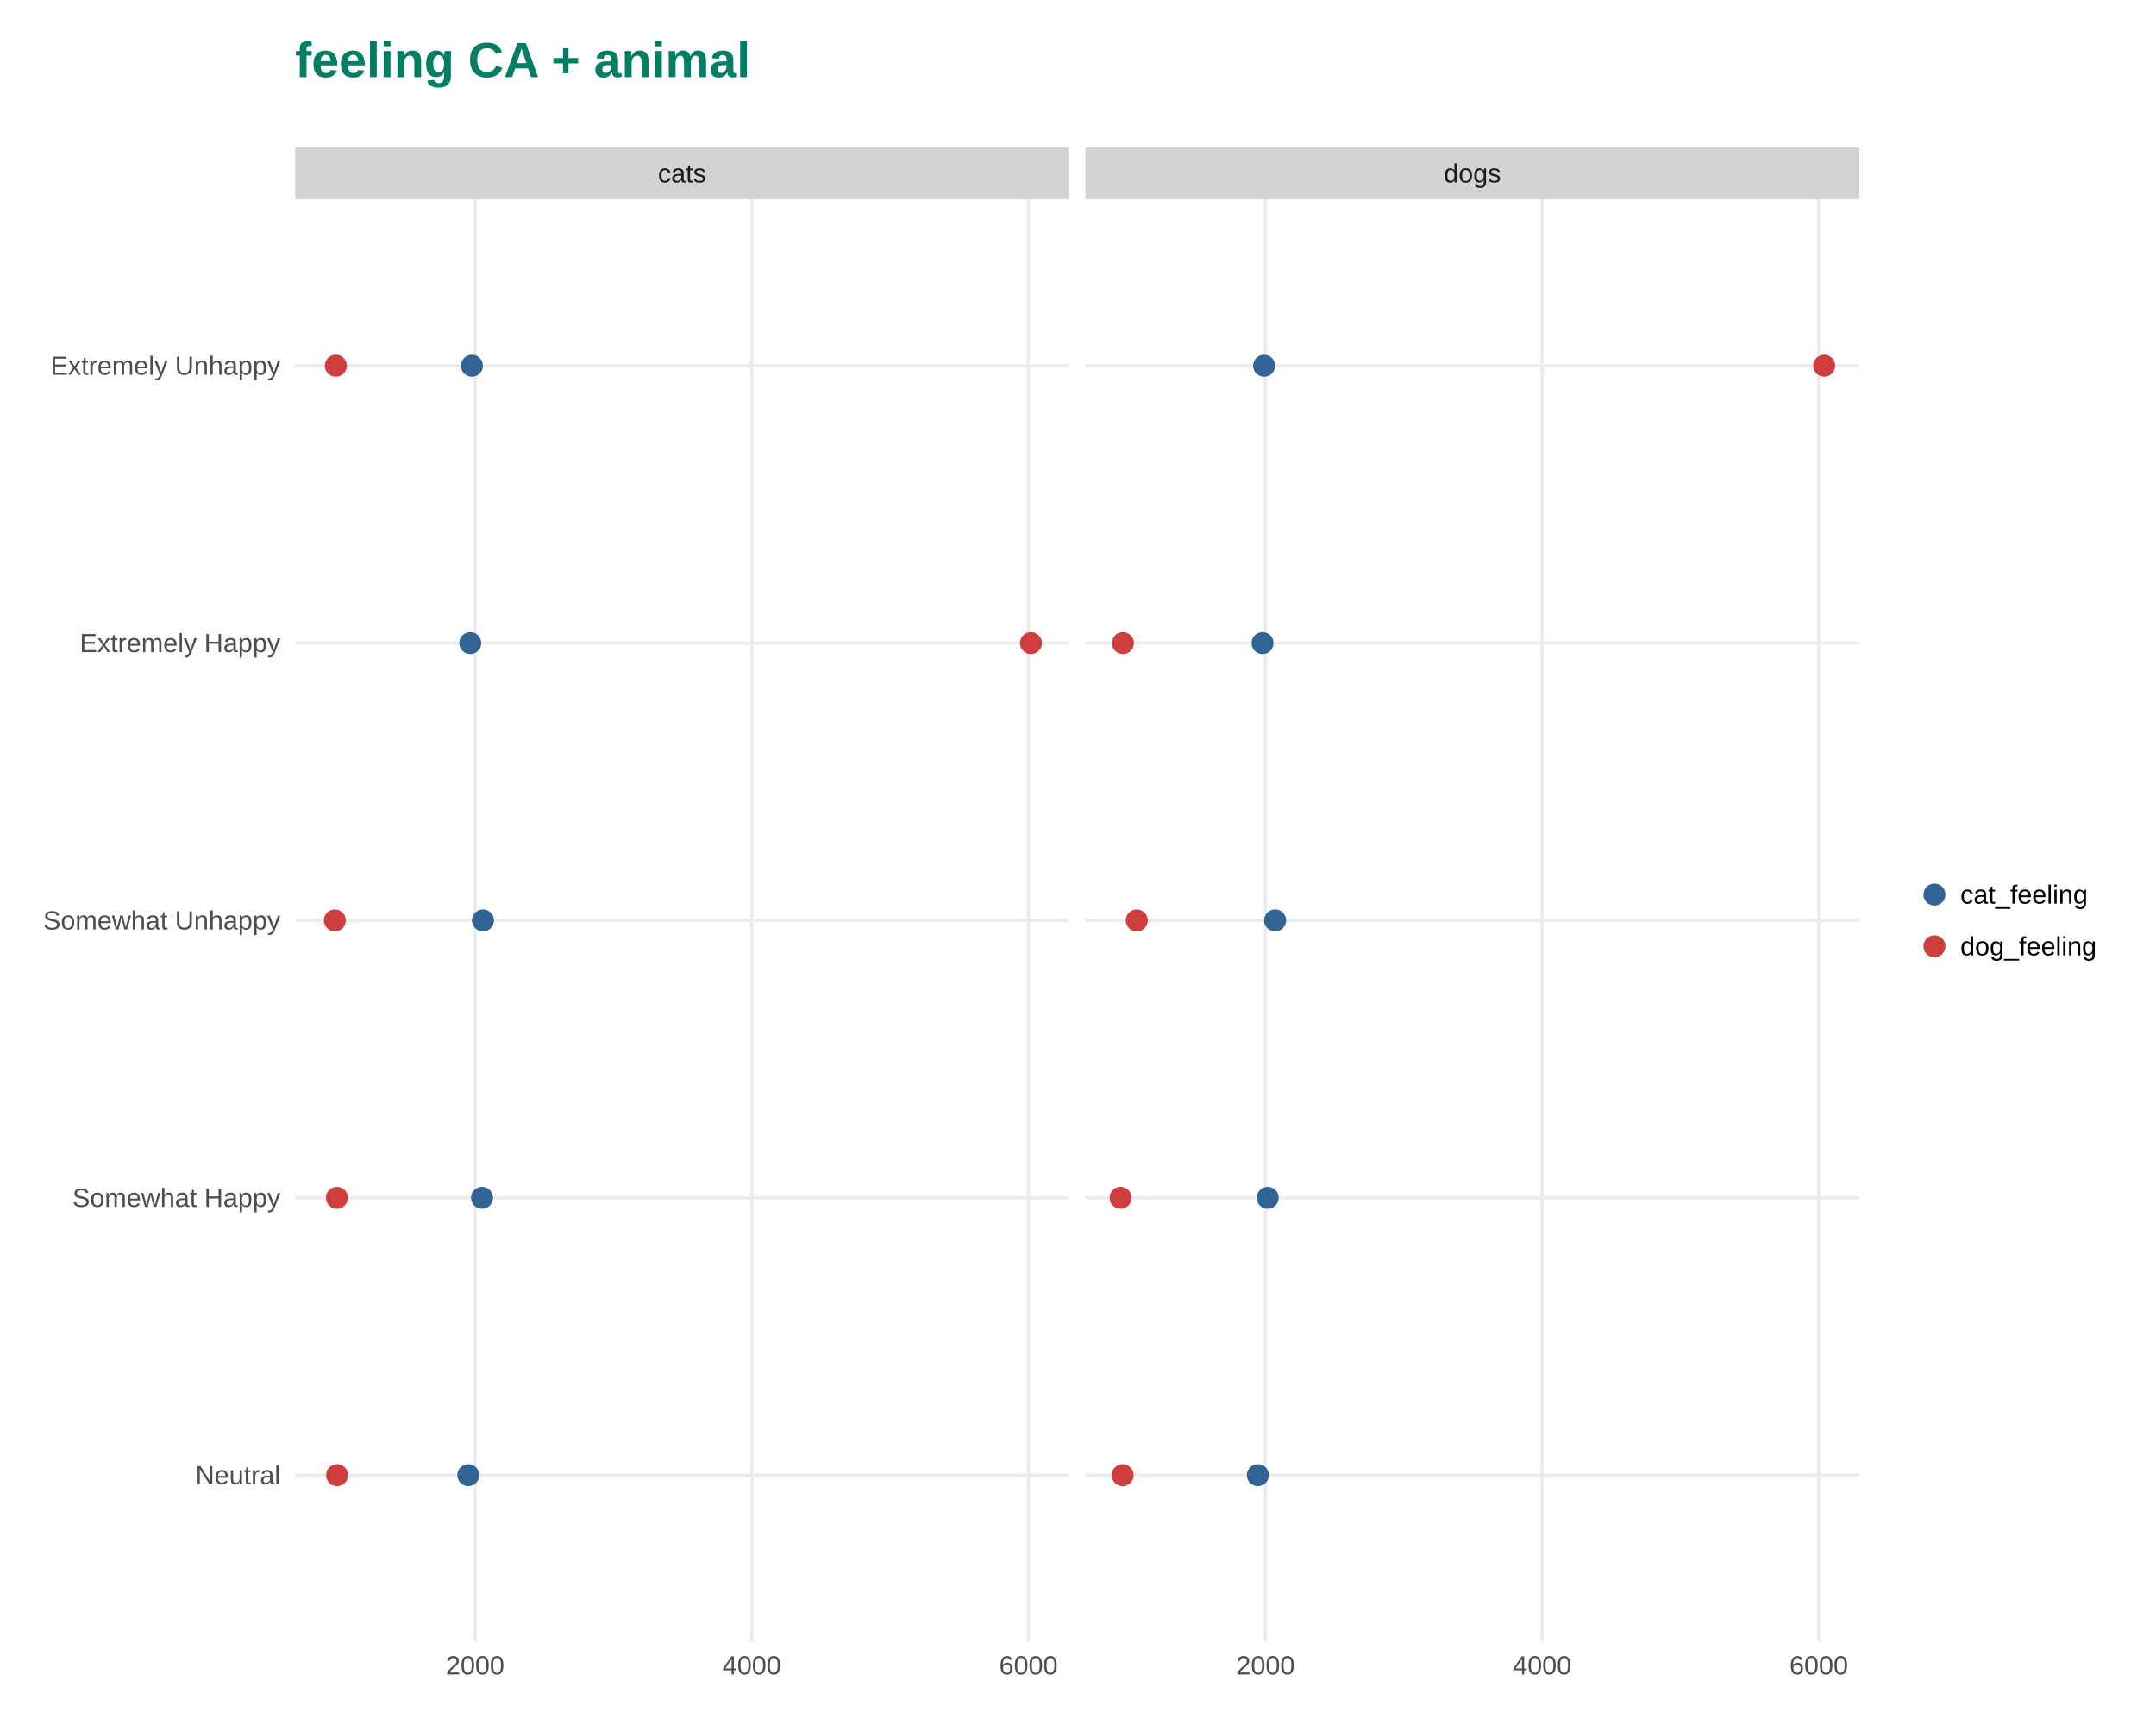
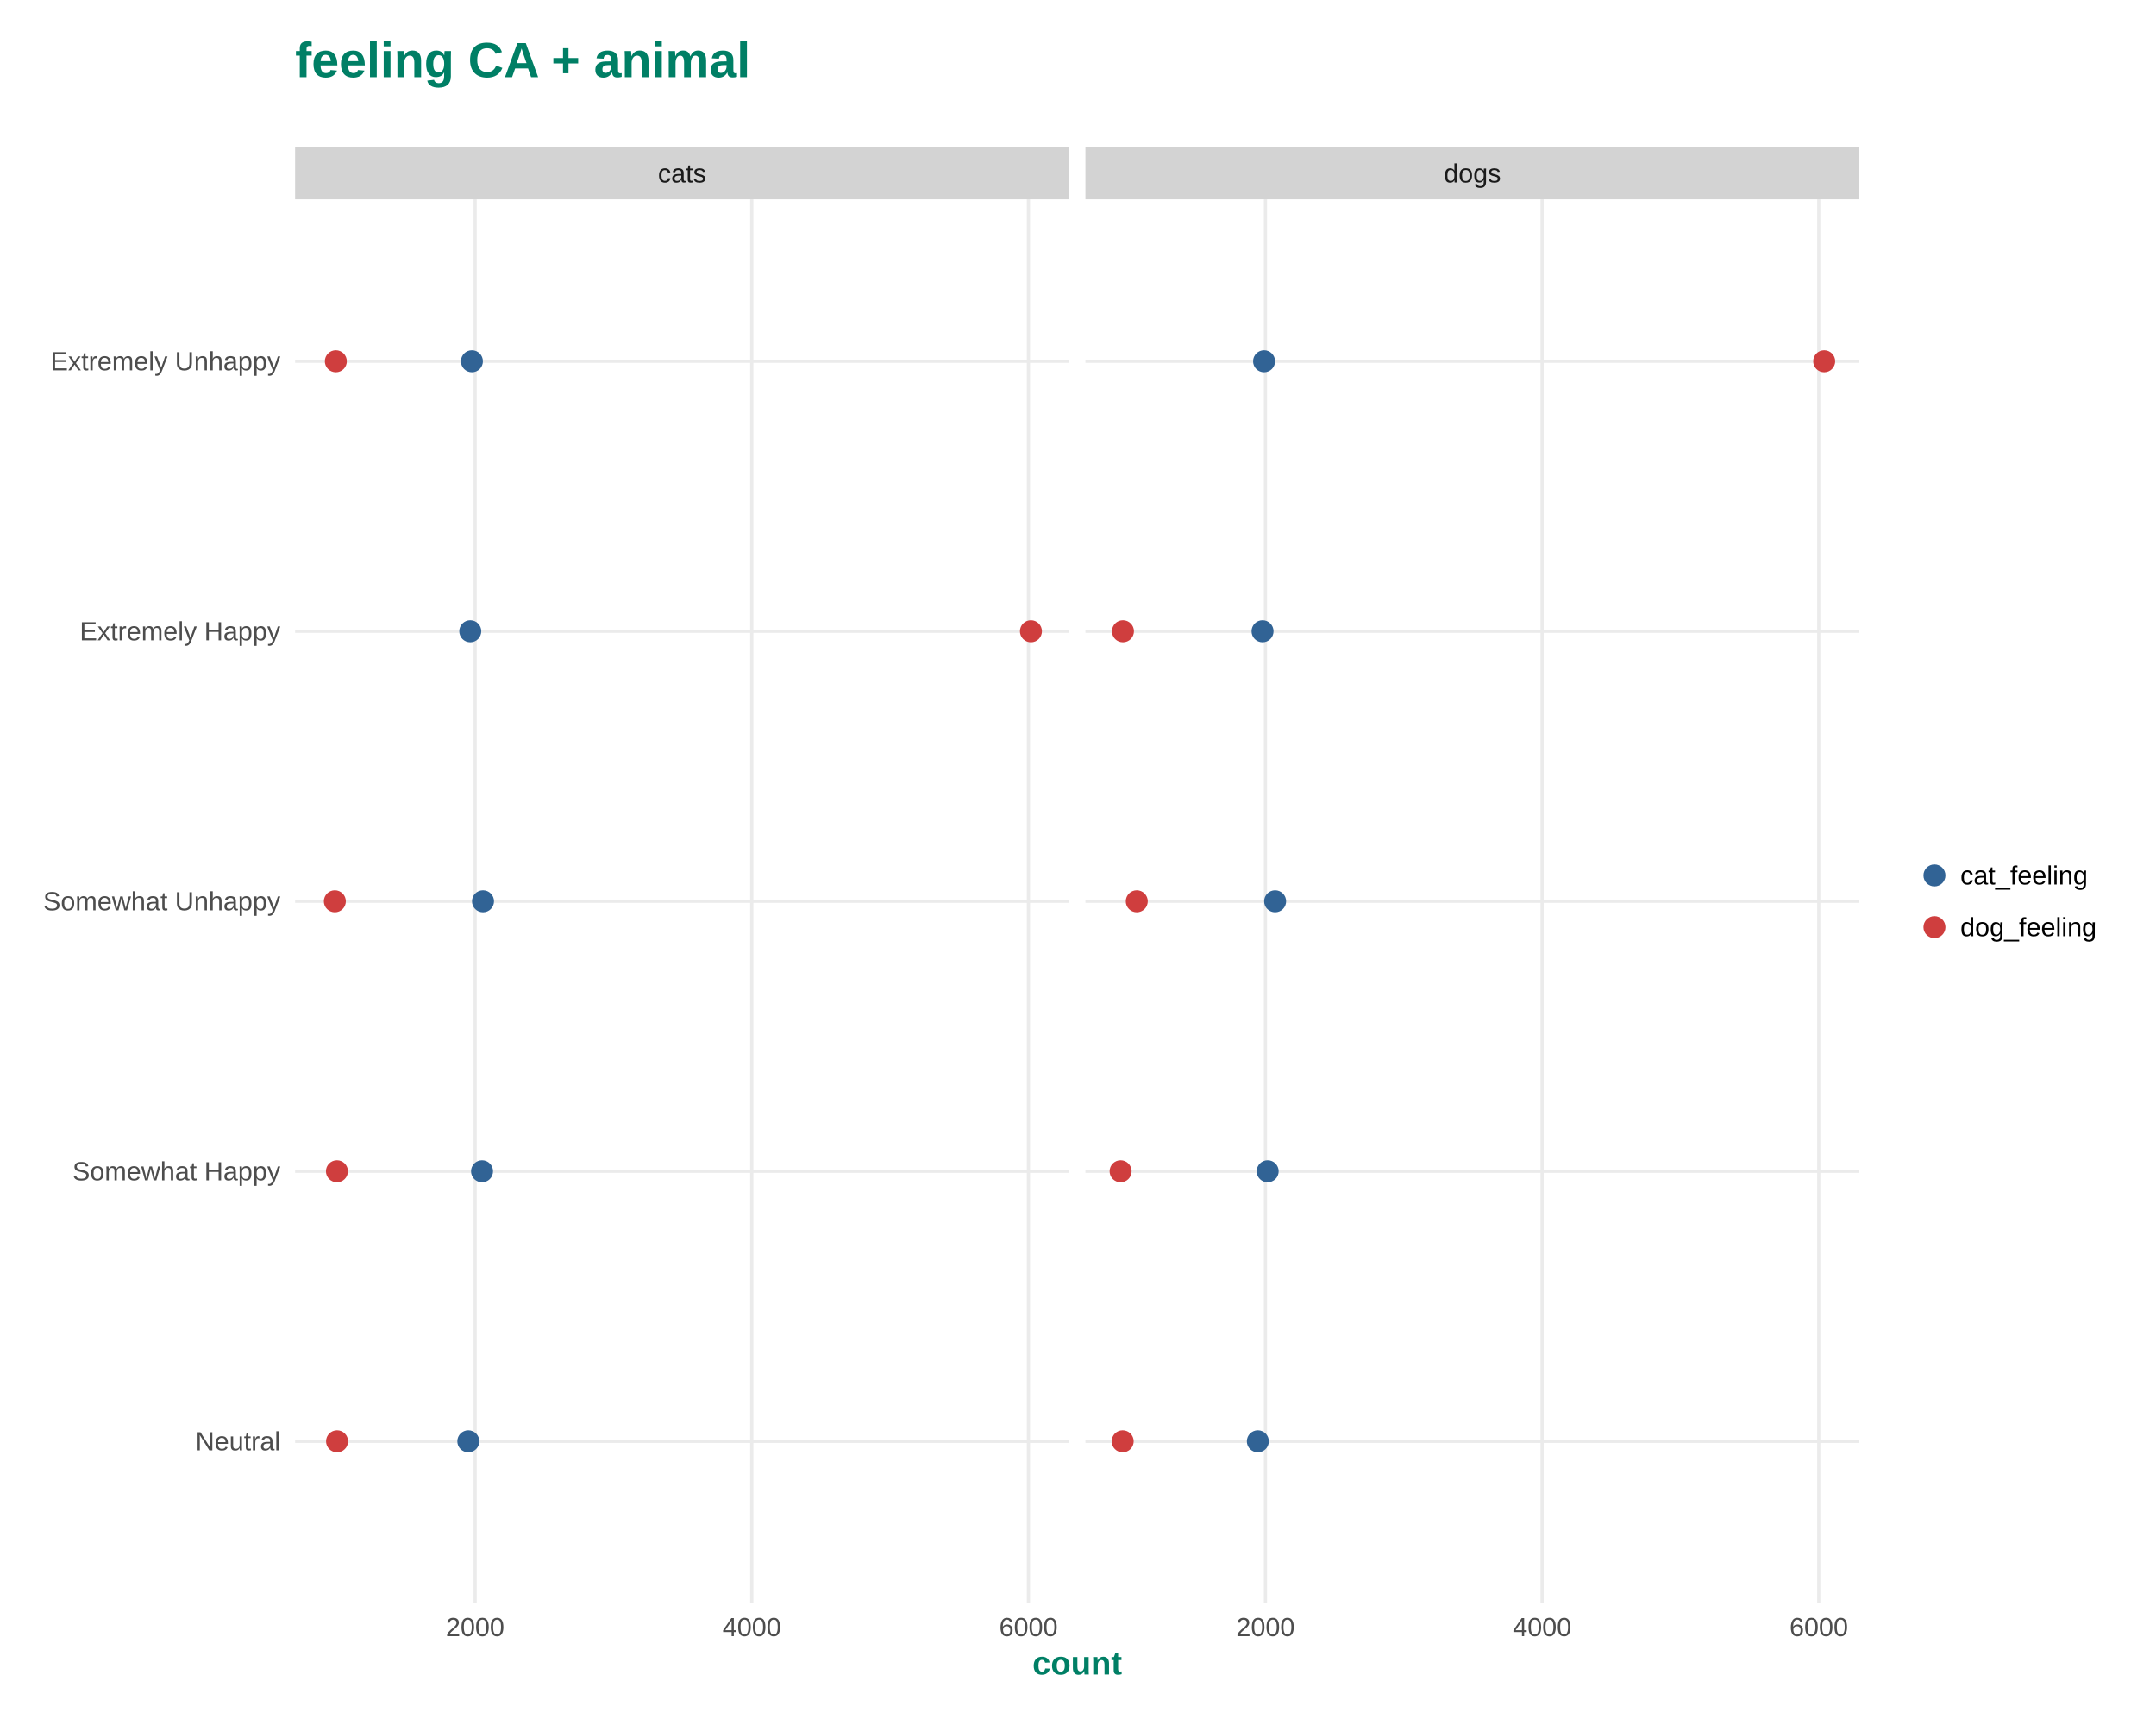
<svg xmlns="http://www.w3.org/2000/svg" viewBox="0 0 720.00 576.00">
  <defs>
    <style type="text/css">
    line, polyline, polygon, path, rect, circle {
      fill: none;
      stroke: #000000;
      stroke-linecap: round;
      stroke-linejoin: round;
      stroke-miterlimit: 10.00;
    }
  </style>
  </defs>
  <rect width="100%" height="100%" style="stroke: none; fill: #FFFFFF;" />
  <defs>
-     <clipPath id="cpOTguNTV8MzU3LjAwfDU0OC4xNHw2Ni41NQ==">
-       <rect x="98.55" y="66.55" width="258.45" height="481.59" />
+     <clipPath id="cpOTguNTV8MzU3LjAwfDUzNS4zNXw2Ni41NQ==">
+       <rect x="98.55" y="66.55" width="258.45" height="468.80" />
    </clipPath>
  </defs>
-   <polyline points="98.55,492.57 357.00,492.57 " style="stroke-width: 1.07; stroke: #EBEBEB; stroke-linecap: butt;" clip-path="url(#cpOTguNTV8MzU3LjAwfDU0OC4xNHw2Ni41NQ==)" />
-   <polyline points="98.55,399.96 357.00,399.96 " style="stroke-width: 1.07; stroke: #EBEBEB; stroke-linecap: butt;" clip-path="url(#cpOTguNTV8MzU3LjAwfDU0OC4xNHw2Ni41NQ==)" />
-   <polyline points="98.55,307.34 357.00,307.34 " style="stroke-width: 1.07; stroke: #EBEBEB; stroke-linecap: butt;" clip-path="url(#cpOTguNTV8MzU3LjAwfDU0OC4xNHw2Ni41NQ==)" />
-   <polyline points="98.55,214.73 357.00,214.73 " style="stroke-width: 1.07; stroke: #EBEBEB; stroke-linecap: butt;" clip-path="url(#cpOTguNTV8MzU3LjAwfDU0OC4xNHw2Ni41NQ==)" />
-   <polyline points="98.55,122.12 357.00,122.12 " style="stroke-width: 1.07; stroke: #EBEBEB; stroke-linecap: butt;" clip-path="url(#cpOTguNTV8MzU3LjAwfDU0OC4xNHw2Ni41NQ==)" />
-   <polyline points="158.67,548.14 158.67,66.55 " style="stroke-width: 1.07; stroke: #EBEBEB; stroke-linecap: butt;" clip-path="url(#cpOTguNTV8MzU3LjAwfDU0OC4xNHw2Ni41NQ==)" />
-   <polyline points="251.06,548.14 251.06,66.55 " style="stroke-width: 1.07; stroke: #EBEBEB; stroke-linecap: butt;" clip-path="url(#cpOTguNTV8MzU3LjAwfDU0OC4xNHw2Ni41NQ==)" />
-   <polyline points="343.45,548.14 343.45,66.55 " style="stroke-width: 1.07; stroke: #EBEBEB; stroke-linecap: butt;" clip-path="url(#cpOTguNTV8MzU3LjAwfDU0OC4xNHw2Ni41NQ==)" />
-   <circle cx="157.05" cy="214.73" r="2.49pt" style="stroke-width: 0.71; stroke: #316395; fill: #316395;" clip-path="url(#cpOTguNTV8MzU3LjAwfDU0OC4xNHw2Ni41NQ==)" />
-   <circle cx="344.28" cy="214.73" r="2.49pt" style="stroke-width: 0.71; stroke: #CF3E3E; fill: #CF3E3E;" clip-path="url(#cpOTguNTV8MzU3LjAwfDU0OC4xNHw2Ni41NQ==)" />
-   <circle cx="160.98" cy="399.96" r="2.49pt" style="stroke-width: 0.71; stroke: #316395; fill: #316395;" clip-path="url(#cpOTguNTV8MzU3LjAwfDU0OC4xNHw2Ni41NQ==)" />
-   <circle cx="112.52" cy="399.96" r="2.49pt" style="stroke-width: 0.71; stroke: #CF3E3E; fill: #CF3E3E;" clip-path="url(#cpOTguNTV8MzU3LjAwfDU0OC4xNHw2Ni41NQ==)" />
-   <circle cx="156.40" cy="492.57" r="2.49pt" style="stroke-width: 0.71; stroke: #316395; fill: #316395;" clip-path="url(#cpOTguNTV8MzU3LjAwfDU0OC4xNHw2Ni41NQ==)" />
-   <circle cx="112.56" cy="492.57" r="2.49pt" style="stroke-width: 0.71; stroke: #CF3E3E; fill: #CF3E3E;" clip-path="url(#cpOTguNTV8MzU3LjAwfDU0OC4xNHw2Ni41NQ==)" />
-   <circle cx="161.30" cy="307.34" r="2.49pt" style="stroke-width: 0.71; stroke: #316395; fill: #316395;" clip-path="url(#cpOTguNTV8MzU3LjAwfDU0OC4xNHw2Ni41NQ==)" />
-   <circle cx="111.82" cy="307.34" r="2.49pt" style="stroke-width: 0.71; stroke: #CF3E3E; fill: #CF3E3E;" clip-path="url(#cpOTguNTV8MzU3LjAwfDU0OC4xNHw2Ni41NQ==)" />
-   <circle cx="157.60" cy="122.12" r="2.49pt" style="stroke-width: 0.71; stroke: #316395; fill: #316395;" clip-path="url(#cpOTguNTV8MzU3LjAwfDU0OC4xNHw2Ni41NQ==)" />
-   <circle cx="112.15" cy="122.12" r="2.49pt" style="stroke-width: 0.71; stroke: #CF3E3E; fill: #CF3E3E;" clip-path="url(#cpOTguNTV8MzU3LjAwfDU0OC4xNHw2Ni41NQ==)" />
+   <polyline points="98.55,481.26 357.00,481.26 " style="stroke-width: 1.07; stroke: #EBEBEB; stroke-linecap: butt;" clip-path="url(#cpOTguNTV8MzU3LjAwfDUzNS4zNXw2Ni41NQ==)" />
+   <polyline points="98.55,391.10 357.00,391.10 " style="stroke-width: 1.07; stroke: #EBEBEB; stroke-linecap: butt;" clip-path="url(#cpOTguNTV8MzU3LjAwfDUzNS4zNXw2Ni41NQ==)" />
+   <polyline points="98.55,300.95 357.00,300.95 " style="stroke-width: 1.07; stroke: #EBEBEB; stroke-linecap: butt;" clip-path="url(#cpOTguNTV8MzU3LjAwfDUzNS4zNXw2Ni41NQ==)" />
+   <polyline points="98.55,210.79 357.00,210.79 " style="stroke-width: 1.07; stroke: #EBEBEB; stroke-linecap: butt;" clip-path="url(#cpOTguNTV8MzU3LjAwfDUzNS4zNXw2Ni41NQ==)" />
+   <polyline points="98.55,120.64 357.00,120.64 " style="stroke-width: 1.07; stroke: #EBEBEB; stroke-linecap: butt;" clip-path="url(#cpOTguNTV8MzU3LjAwfDUzNS4zNXw2Ni41NQ==)" />
+   <polyline points="158.67,535.35 158.67,66.55 " style="stroke-width: 1.07; stroke: #EBEBEB; stroke-linecap: butt;" clip-path="url(#cpOTguNTV8MzU3LjAwfDUzNS4zNXw2Ni41NQ==)" />
+   <polyline points="251.06,535.35 251.06,66.55 " style="stroke-width: 1.07; stroke: #EBEBEB; stroke-linecap: butt;" clip-path="url(#cpOTguNTV8MzU3LjAwfDUzNS4zNXw2Ni41NQ==)" />
+   <polyline points="343.45,535.35 343.45,66.55 " style="stroke-width: 1.07; stroke: #EBEBEB; stroke-linecap: butt;" clip-path="url(#cpOTguNTV8MzU3LjAwfDUzNS4zNXw2Ni41NQ==)" />
+   <circle cx="157.05" cy="210.79" r="2.49pt" style="stroke-width: 0.71; stroke: #316395; fill: #316395;" clip-path="url(#cpOTguNTV8MzU3LjAwfDUzNS4zNXw2Ni41NQ==)" />
+   <circle cx="344.28" cy="210.79" r="2.49pt" style="stroke-width: 0.71; stroke: #CF3E3E; fill: #CF3E3E;" clip-path="url(#cpOTguNTV8MzU3LjAwfDUzNS4zNXw2Ni41NQ==)" />
+   <circle cx="160.98" cy="391.10" r="2.49pt" style="stroke-width: 0.71; stroke: #316395; fill: #316395;" clip-path="url(#cpOTguNTV8MzU3LjAwfDUzNS4zNXw2Ni41NQ==)" />
+   <circle cx="112.52" cy="391.10" r="2.49pt" style="stroke-width: 0.71; stroke: #CF3E3E; fill: #CF3E3E;" clip-path="url(#cpOTguNTV8MzU3LjAwfDUzNS4zNXw2Ni41NQ==)" />
+   <circle cx="156.40" cy="481.26" r="2.49pt" style="stroke-width: 0.71; stroke: #316395; fill: #316395;" clip-path="url(#cpOTguNTV8MzU3LjAwfDUzNS4zNXw2Ni41NQ==)" />
+   <circle cx="112.56" cy="481.26" r="2.49pt" style="stroke-width: 0.71; stroke: #CF3E3E; fill: #CF3E3E;" clip-path="url(#cpOTguNTV8MzU3LjAwfDUzNS4zNXw2Ni41NQ==)" />
+   <circle cx="161.30" cy="300.95" r="2.49pt" style="stroke-width: 0.71; stroke: #316395; fill: #316395;" clip-path="url(#cpOTguNTV8MzU3LjAwfDUzNS4zNXw2Ni41NQ==)" />
+   <circle cx="111.82" cy="300.95" r="2.49pt" style="stroke-width: 0.71; stroke: #CF3E3E; fill: #CF3E3E;" clip-path="url(#cpOTguNTV8MzU3LjAwfDUzNS4zNXw2Ni41NQ==)" />
+   <circle cx="157.60" cy="120.64" r="2.49pt" style="stroke-width: 0.71; stroke: #316395; fill: #316395;" clip-path="url(#cpOTguNTV8MzU3LjAwfDUzNS4zNXw2Ni41NQ==)" />
+   <circle cx="112.15" cy="120.64" r="2.49pt" style="stroke-width: 0.71; stroke: #CF3E3E; fill: #CF3E3E;" clip-path="url(#cpOTguNTV8MzU3LjAwfDUzNS4zNXw2Ni41NQ==)" />
  <defs>
    <clipPath id="cpMC4wMHw3MjAuMDB8NTc2LjAwfDAuMDA=">
      <rect x="0.00" y="0.00" width="720.00" height="576.00" />
    </clipPath>
  </defs>
  <defs>
-     <clipPath id="cpMzYyLjQ4fDYyMC45M3w1NDguMTR8NjYuNTU=">
-       <rect x="362.48" y="66.55" width="258.45" height="481.59" />
+     <clipPath id="cpMzYyLjQ4fDYyMC45M3w1MzUuMzV8NjYuNTU=">
+       <rect x="362.48" y="66.55" width="258.45" height="468.80" />
    </clipPath>
  </defs>
-   <polyline points="362.48,492.57 620.93,492.57 " style="stroke-width: 1.07; stroke: #EBEBEB; stroke-linecap: butt;" clip-path="url(#cpMzYyLjQ4fDYyMC45M3w1NDguMTR8NjYuNTU=)" />
-   <polyline points="362.48,399.96 620.93,399.96 " style="stroke-width: 1.07; stroke: #EBEBEB; stroke-linecap: butt;" clip-path="url(#cpMzYyLjQ4fDYyMC45M3w1NDguMTR8NjYuNTU=)" />
-   <polyline points="362.48,307.34 620.93,307.34 " style="stroke-width: 1.07; stroke: #EBEBEB; stroke-linecap: butt;" clip-path="url(#cpMzYyLjQ4fDYyMC45M3w1NDguMTR8NjYuNTU=)" />
-   <polyline points="362.48,214.73 620.93,214.73 " style="stroke-width: 1.07; stroke: #EBEBEB; stroke-linecap: butt;" clip-path="url(#cpMzYyLjQ4fDYyMC45M3w1NDguMTR8NjYuNTU=)" />
-   <polyline points="362.48,122.12 620.93,122.12 " style="stroke-width: 1.07; stroke: #EBEBEB; stroke-linecap: butt;" clip-path="url(#cpMzYyLjQ4fDYyMC45M3w1NDguMTR8NjYuNTU=)" />
-   <polyline points="422.60,548.14 422.60,66.55 " style="stroke-width: 1.07; stroke: #EBEBEB; stroke-linecap: butt;" clip-path="url(#cpMzYyLjQ4fDYyMC45M3w1NDguMTR8NjYuNTU=)" />
-   <polyline points="514.99,548.14 514.99,66.55 " style="stroke-width: 1.07; stroke: #EBEBEB; stroke-linecap: butt;" clip-path="url(#cpMzYyLjQ4fDYyMC45M3w1NDguMTR8NjYuNTU=)" />
-   <polyline points="607.38,548.14 607.38,66.55 " style="stroke-width: 1.07; stroke: #EBEBEB; stroke-linecap: butt;" clip-path="url(#cpMzYyLjQ4fDYyMC45M3w1NDguMTR8NjYuNTU=)" />
-   <circle cx="421.63" cy="214.73" r="2.49pt" style="stroke-width: 0.71; stroke: #316395; fill: #316395;" clip-path="url(#cpMzYyLjQ4fDYyMC45M3w1NDguMTR8NjYuNTU=)" />
-   <circle cx="375.01" cy="214.73" r="2.49pt" style="stroke-width: 0.71; stroke: #CF3E3E; fill: #CF3E3E;" clip-path="url(#cpMzYyLjQ4fDYyMC45M3w1NDguMTR8NjYuNTU=)" />
-   <circle cx="423.34" cy="399.96" r="2.49pt" style="stroke-width: 0.71; stroke: #316395; fill: #316395;" clip-path="url(#cpMzYyLjQ4fDYyMC45M3w1NDguMTR8NjYuNTU=)" />
-   <circle cx="374.23" cy="399.96" r="2.49pt" style="stroke-width: 0.71; stroke: #CF3E3E; fill: #CF3E3E;" clip-path="url(#cpMzYyLjQ4fDYyMC45M3w1NDguMTR8NjYuNTU=)" />
-   <circle cx="420.06" cy="492.57" r="2.49pt" style="stroke-width: 0.71; stroke: #316395; fill: #316395;" clip-path="url(#cpMzYyLjQ4fDYyMC45M3w1NDguMTR8NjYuNTU=)" />
-   <circle cx="374.92" cy="492.57" r="2.49pt" style="stroke-width: 0.71; stroke: #CF3E3E; fill: #CF3E3E;" clip-path="url(#cpMzYyLjQ4fDYyMC45M3w1NDguMTR8NjYuNTU=)" />
-   <circle cx="425.83" cy="307.34" r="2.49pt" style="stroke-width: 0.71; stroke: #316395; fill: #316395;" clip-path="url(#cpMzYyLjQ4fDYyMC45M3w1NDguMTR8NjYuNTU=)" />
-   <circle cx="379.63" cy="307.34" r="2.49pt" style="stroke-width: 0.71; stroke: #CF3E3E; fill: #CF3E3E;" clip-path="url(#cpMzYyLjQ4fDYyMC45M3w1NDguMTR8NjYuNTU=)" />
-   <circle cx="422.14" cy="122.12" r="2.49pt" style="stroke-width: 0.71; stroke: #316395; fill: #316395;" clip-path="url(#cpMzYyLjQ4fDYyMC45M3w1NDguMTR8NjYuNTU=)" />
-   <circle cx="609.19" cy="122.12" r="2.49pt" style="stroke-width: 0.71; stroke: #CF3E3E; fill: #CF3E3E;" clip-path="url(#cpMzYyLjQ4fDYyMC45M3w1NDguMTR8NjYuNTU=)" />
+   <polyline points="362.48,481.26 620.93,481.26 " style="stroke-width: 1.07; stroke: #EBEBEB; stroke-linecap: butt;" clip-path="url(#cpMzYyLjQ4fDYyMC45M3w1MzUuMzV8NjYuNTU=)" />
+   <polyline points="362.48,391.10 620.93,391.10 " style="stroke-width: 1.07; stroke: #EBEBEB; stroke-linecap: butt;" clip-path="url(#cpMzYyLjQ4fDYyMC45M3w1MzUuMzV8NjYuNTU=)" />
+   <polyline points="362.48,300.95 620.93,300.95 " style="stroke-width: 1.07; stroke: #EBEBEB; stroke-linecap: butt;" clip-path="url(#cpMzYyLjQ4fDYyMC45M3w1MzUuMzV8NjYuNTU=)" />
+   <polyline points="362.48,210.79 620.93,210.79 " style="stroke-width: 1.07; stroke: #EBEBEB; stroke-linecap: butt;" clip-path="url(#cpMzYyLjQ4fDYyMC45M3w1MzUuMzV8NjYuNTU=)" />
+   <polyline points="362.48,120.64 620.93,120.64 " style="stroke-width: 1.07; stroke: #EBEBEB; stroke-linecap: butt;" clip-path="url(#cpMzYyLjQ4fDYyMC45M3w1MzUuMzV8NjYuNTU=)" />
+   <polyline points="422.60,535.35 422.60,66.55 " style="stroke-width: 1.07; stroke: #EBEBEB; stroke-linecap: butt;" clip-path="url(#cpMzYyLjQ4fDYyMC45M3w1MzUuMzV8NjYuNTU=)" />
+   <polyline points="514.99,535.35 514.99,66.55 " style="stroke-width: 1.07; stroke: #EBEBEB; stroke-linecap: butt;" clip-path="url(#cpMzYyLjQ4fDYyMC45M3w1MzUuMzV8NjYuNTU=)" />
+   <polyline points="607.38,535.35 607.38,66.55 " style="stroke-width: 1.07; stroke: #EBEBEB; stroke-linecap: butt;" clip-path="url(#cpMzYyLjQ4fDYyMC45M3w1MzUuMzV8NjYuNTU=)" />
+   <circle cx="421.63" cy="210.79" r="2.49pt" style="stroke-width: 0.71; stroke: #316395; fill: #316395;" clip-path="url(#cpMzYyLjQ4fDYyMC45M3w1MzUuMzV8NjYuNTU=)" />
+   <circle cx="375.01" cy="210.79" r="2.49pt" style="stroke-width: 0.71; stroke: #CF3E3E; fill: #CF3E3E;" clip-path="url(#cpMzYyLjQ4fDYyMC45M3w1MzUuMzV8NjYuNTU=)" />
+   <circle cx="423.34" cy="391.10" r="2.49pt" style="stroke-width: 0.71; stroke: #316395; fill: #316395;" clip-path="url(#cpMzYyLjQ4fDYyMC45M3w1MzUuMzV8NjYuNTU=)" />
+   <circle cx="374.23" cy="391.10" r="2.49pt" style="stroke-width: 0.71; stroke: #CF3E3E; fill: #CF3E3E;" clip-path="url(#cpMzYyLjQ4fDYyMC45M3w1MzUuMzV8NjYuNTU=)" />
+   <circle cx="420.06" cy="481.26" r="2.49pt" style="stroke-width: 0.71; stroke: #316395; fill: #316395;" clip-path="url(#cpMzYyLjQ4fDYyMC45M3w1MzUuMzV8NjYuNTU=)" />
+   <circle cx="374.92" cy="481.26" r="2.49pt" style="stroke-width: 0.71; stroke: #CF3E3E; fill: #CF3E3E;" clip-path="url(#cpMzYyLjQ4fDYyMC45M3w1MzUuMzV8NjYuNTU=)" />
+   <circle cx="425.83" cy="300.95" r="2.49pt" style="stroke-width: 0.71; stroke: #316395; fill: #316395;" clip-path="url(#cpMzYyLjQ4fDYyMC45M3w1MzUuMzV8NjYuNTU=)" />
+   <circle cx="379.63" cy="300.95" r="2.49pt" style="stroke-width: 0.71; stroke: #CF3E3E; fill: #CF3E3E;" clip-path="url(#cpMzYyLjQ4fDYyMC45M3w1MzUuMzV8NjYuNTU=)" />
+   <circle cx="422.14" cy="120.64" r="2.49pt" style="stroke-width: 0.71; stroke: #316395; fill: #316395;" clip-path="url(#cpMzYyLjQ4fDYyMC45M3w1MzUuMzV8NjYuNTU=)" />
+   <circle cx="609.19" cy="120.64" r="2.49pt" style="stroke-width: 0.71; stroke: #CF3E3E; fill: #CF3E3E;" clip-path="url(#cpMzYyLjQ4fDYyMC45M3w1MzUuMzV8NjYuNTU=)" />
  <defs>
    <clipPath id="cpMC4wMHw3MjAuMDB8NTc2LjAwfDAuMDA=">
      <rect x="0.00" y="0.00" width="720.00" height="576.00" />
    </clipPath>
  </defs>
  <defs>
    <clipPath id="cpOTguNTV8MzU3LjAwfDY2LjU1fDQ5LjI1">
      <rect x="98.55" y="49.25" width="258.45" height="17.30" />
    </clipPath>
  </defs>
  <rect x="98.55" y="49.25" width="258.45" height="17.30" style="stroke-width: 1.07; stroke: none; fill: #D3D3D3;" clip-path="url(#cpOTguNTV8MzU3LjAwfDY2LjU1fDQ5LjI1)" />
  <g clip-path="url(#cpOTguNTV8MzU3LjAwfDY2LjU1fDQ5LjI1)">
    <text x="219.71" y="60.92" style="font-size: 8.80px; fill: #1A1A1A; font-family: Liberation Sans;" textLength="16.14px" lengthAdjust="spacingAndGlyphs">cats</text>
  </g>
  <defs>
    <clipPath id="cpMC4wMHw3MjAuMDB8NTc2LjAwfDAuMDA=">
      <rect x="0.00" y="0.00" width="720.00" height="576.00" />
    </clipPath>
  </defs>
  <defs>
    <clipPath id="cpMzYyLjQ4fDYyMC45M3w2Ni41NXw0OS4yNQ==">
      <rect x="362.48" y="49.25" width="258.45" height="17.30" />
    </clipPath>
  </defs>
  <rect x="362.48" y="49.25" width="258.45" height="17.30" style="stroke-width: 1.07; stroke: none; fill: #D3D3D3;" clip-path="url(#cpMzYyLjQ4fDYyMC45M3w2Ni41NXw0OS4yNQ==)" />
  <g clip-path="url(#cpMzYyLjQ4fDYyMC45M3w2Ni41NXw0OS4yNQ==)">
    <text x="482.17" y="60.92" style="font-size: 8.80px; fill: #1A1A1A; font-family: Liberation Sans;" textLength="19.08px" lengthAdjust="spacingAndGlyphs">dogs</text>
  </g>
  <defs>
    <clipPath id="cpMC4wMHw3MjAuMDB8NTc2LjAwfDAuMDA=">
      <rect x="0.00" y="0.00" width="720.00" height="576.00" />
    </clipPath>
  </defs>
  <g clip-path="url(#cpMC4wMHw3MjAuMDB8NTc2LjAwfDAuMDA=)">
-     <text x="148.88" y="559.12" style="font-size: 8.80px; fill: #4D4D4D; font-family: Liberation Sans;" textLength="19.56px" lengthAdjust="spacingAndGlyphs">2000</text>
+     <text x="148.88" y="546.33" style="font-size: 8.80px; fill: #4D4D4D; font-family: Liberation Sans;" textLength="19.56px" lengthAdjust="spacingAndGlyphs">2000</text>
  </g>
  <g clip-path="url(#cpMC4wMHw3MjAuMDB8NTc2LjAwfDAuMDA=)">
-     <text x="241.28" y="559.12" style="font-size: 8.80px; fill: #4D4D4D; font-family: Liberation Sans;" textLength="19.56px" lengthAdjust="spacingAndGlyphs">4000</text>
+     <text x="241.28" y="546.33" style="font-size: 8.80px; fill: #4D4D4D; font-family: Liberation Sans;" textLength="19.56px" lengthAdjust="spacingAndGlyphs">4000</text>
  </g>
  <g clip-path="url(#cpMC4wMHw3MjAuMDB8NTc2LjAwfDAuMDA=)">
-     <text x="333.67" y="559.12" style="font-size: 8.80px; fill: #4D4D4D; font-family: Liberation Sans;" textLength="19.56px" lengthAdjust="spacingAndGlyphs">6000</text>
+     <text x="333.67" y="546.33" style="font-size: 8.80px; fill: #4D4D4D; font-family: Liberation Sans;" textLength="19.56px" lengthAdjust="spacingAndGlyphs">6000</text>
  </g>
  <g clip-path="url(#cpMC4wMHw3MjAuMDB8NTc2LjAwfDAuMDA=)">
-     <text x="412.82" y="559.12" style="font-size: 8.80px; fill: #4D4D4D; font-family: Liberation Sans;" textLength="19.56px" lengthAdjust="spacingAndGlyphs">2000</text>
+     <text x="412.82" y="546.33" style="font-size: 8.80px; fill: #4D4D4D; font-family: Liberation Sans;" textLength="19.56px" lengthAdjust="spacingAndGlyphs">2000</text>
  </g>
  <g clip-path="url(#cpMC4wMHw3MjAuMDB8NTc2LjAwfDAuMDA=)">
-     <text x="505.21" y="559.12" style="font-size: 8.80px; fill: #4D4D4D; font-family: Liberation Sans;" textLength="19.56px" lengthAdjust="spacingAndGlyphs">4000</text>
+     <text x="505.21" y="546.33" style="font-size: 8.80px; fill: #4D4D4D; font-family: Liberation Sans;" textLength="19.56px" lengthAdjust="spacingAndGlyphs">4000</text>
  </g>
  <g clip-path="url(#cpMC4wMHw3MjAuMDB8NTc2LjAwfDAuMDA=)">
-     <text x="597.60" y="559.12" style="font-size: 8.80px; fill: #4D4D4D; font-family: Liberation Sans;" textLength="19.56px" lengthAdjust="spacingAndGlyphs">6000</text>
+     <text x="597.60" y="546.33" style="font-size: 8.80px; fill: #4D4D4D; font-family: Liberation Sans;" textLength="19.56px" lengthAdjust="spacingAndGlyphs">6000</text>
  </g>
  <g clip-path="url(#cpMC4wMHw3MjAuMDB8NTc2LjAwfDAuMDA=)">
-     <text x="65.27" y="495.59" style="font-size: 8.80px; fill: #4D4D4D; font-family: Liberation Sans;" textLength="28.34px" lengthAdjust="spacingAndGlyphs">Neutral</text>
+     <text x="65.27" y="484.28" style="font-size: 8.80px; fill: #4D4D4D; font-family: Liberation Sans;" textLength="28.34px" lengthAdjust="spacingAndGlyphs">Neutral</text>
  </g>
  <g clip-path="url(#cpMC4wMHw3MjAuMDB8NTc2LjAwfDAuMDA=)">
-     <text x="24.18" y="402.98" style="font-size: 8.80px; fill: #4D4D4D; font-family: Liberation Sans;" textLength="69.44px" lengthAdjust="spacingAndGlyphs">Somewhat Happy</text>
+     <text x="24.18" y="394.13" style="font-size: 8.80px; fill: #4D4D4D; font-family: Liberation Sans;" textLength="69.44px" lengthAdjust="spacingAndGlyphs">Somewhat Happy</text>
  </g>
  <g clip-path="url(#cpMC4wMHw3MjAuMDB8NTc2LjAwfDAuMDA=)">
-     <text x="14.40" y="310.37" style="font-size: 8.80px; fill: #4D4D4D; font-family: Liberation Sans;" textLength="79.22px" lengthAdjust="spacingAndGlyphs">Somewhat Unhappy</text>
+     <text x="14.40" y="303.97" style="font-size: 8.80px; fill: #4D4D4D; font-family: Liberation Sans;" textLength="79.22px" lengthAdjust="spacingAndGlyphs">Somewhat Unhappy</text>
  </g>
  <g clip-path="url(#cpMC4wMHw3MjAuMDB8NTc2LjAwfDAuMDA=)">
-     <text x="26.63" y="217.75" style="font-size: 8.80px; fill: #4D4D4D; font-family: Liberation Sans;" textLength="66.98px" lengthAdjust="spacingAndGlyphs">Extremely Happy</text>
+     <text x="26.63" y="213.82" style="font-size: 8.80px; fill: #4D4D4D; font-family: Liberation Sans;" textLength="66.98px" lengthAdjust="spacingAndGlyphs">Extremely Happy</text>
  </g>
  <g clip-path="url(#cpMC4wMHw3MjAuMDB8NTc2LjAwfDAuMDA=)">
-     <text x="16.85" y="125.14" style="font-size: 8.80px; fill: #4D4D4D; font-family: Liberation Sans;" textLength="76.77px" lengthAdjust="spacingAndGlyphs">Extremely Unhappy</text>
-   </g>
-   <circle cx="646.01" cy="298.70" r="2.49pt" style="stroke-width: 0.71; stroke: #316395; fill: #316395;" clip-path="url(#cpMC4wMHw3MjAuMDB8NTc2LjAwfDAuMDA=)" />
-   <circle cx="646.01" cy="315.98" r="2.49pt" style="stroke-width: 0.71; stroke: #CF3E3E; fill: #CF3E3E;" clip-path="url(#cpMC4wMHw3MjAuMDB8NTc2LjAwfDAuMDA=)" />
-   <g clip-path="url(#cpMC4wMHw3MjAuMDB8NTc2LjAwfDAuMDA=)">
-     <text x="654.65" y="301.73" style="font-size: 8.80px; font-family: Liberation Sans;" textLength="42.53px" lengthAdjust="spacingAndGlyphs">cat_feeling</text>
+     <text x="16.85" y="123.66" style="font-size: 8.80px; fill: #4D4D4D; font-family: Liberation Sans;" textLength="76.77px" lengthAdjust="spacingAndGlyphs">Extremely Unhappy</text>
  </g>
  <g clip-path="url(#cpMC4wMHw3MjAuMDB8NTc2LjAwfDAuMDA=)">
-     <text x="654.65" y="319.01" style="font-size: 8.80px; font-family: Liberation Sans;" textLength="45.47px" lengthAdjust="spacingAndGlyphs">dog_feeling</text>
+     <text x="344.77" y="559.12" style="font-size: 11.00px; font-weight: bold; fill: #007F65; font-family: Liberation Sans;" textLength="29.94px" lengthAdjust="spacingAndGlyphs">count</text>
+   </g>
+   <circle cx="646.01" cy="292.31" r="2.49pt" style="stroke-width: 0.71; stroke: #316395; fill: #316395;" clip-path="url(#cpMC4wMHw3MjAuMDB8NTc2LjAwfDAuMDA=)" />
+   <circle cx="646.01" cy="309.59" r="2.49pt" style="stroke-width: 0.71; stroke: #CF3E3E; fill: #CF3E3E;" clip-path="url(#cpMC4wMHw3MjAuMDB8NTc2LjAwfDAuMDA=)" />
+   <g clip-path="url(#cpMC4wMHw3MjAuMDB8NTc2LjAwfDAuMDA=)">
+     <text x="654.65" y="295.33" style="font-size: 8.80px; font-family: Liberation Sans;" textLength="42.53px" lengthAdjust="spacingAndGlyphs">cat_feeling</text>
+   </g>
+   <g clip-path="url(#cpMC4wMHw3MjAuMDB8NTc2LjAwfDAuMDA=)">
+     <text x="654.65" y="312.61" style="font-size: 8.80px; font-family: Liberation Sans;" textLength="45.47px" lengthAdjust="spacingAndGlyphs">dog_feeling</text>
  </g>
  <g clip-path="url(#cpMC4wMHw3MjAuMDB8NTc2LjAwfDAuMDA=)">
    <text x="98.55" y="25.76" style="font-size: 16.50px; font-weight: bold; fill: #007F65; font-family: Liberation Sans;" textLength="152.02px" lengthAdjust="spacingAndGlyphs">feeling CA + animal</text>
  </g>
</svg>
